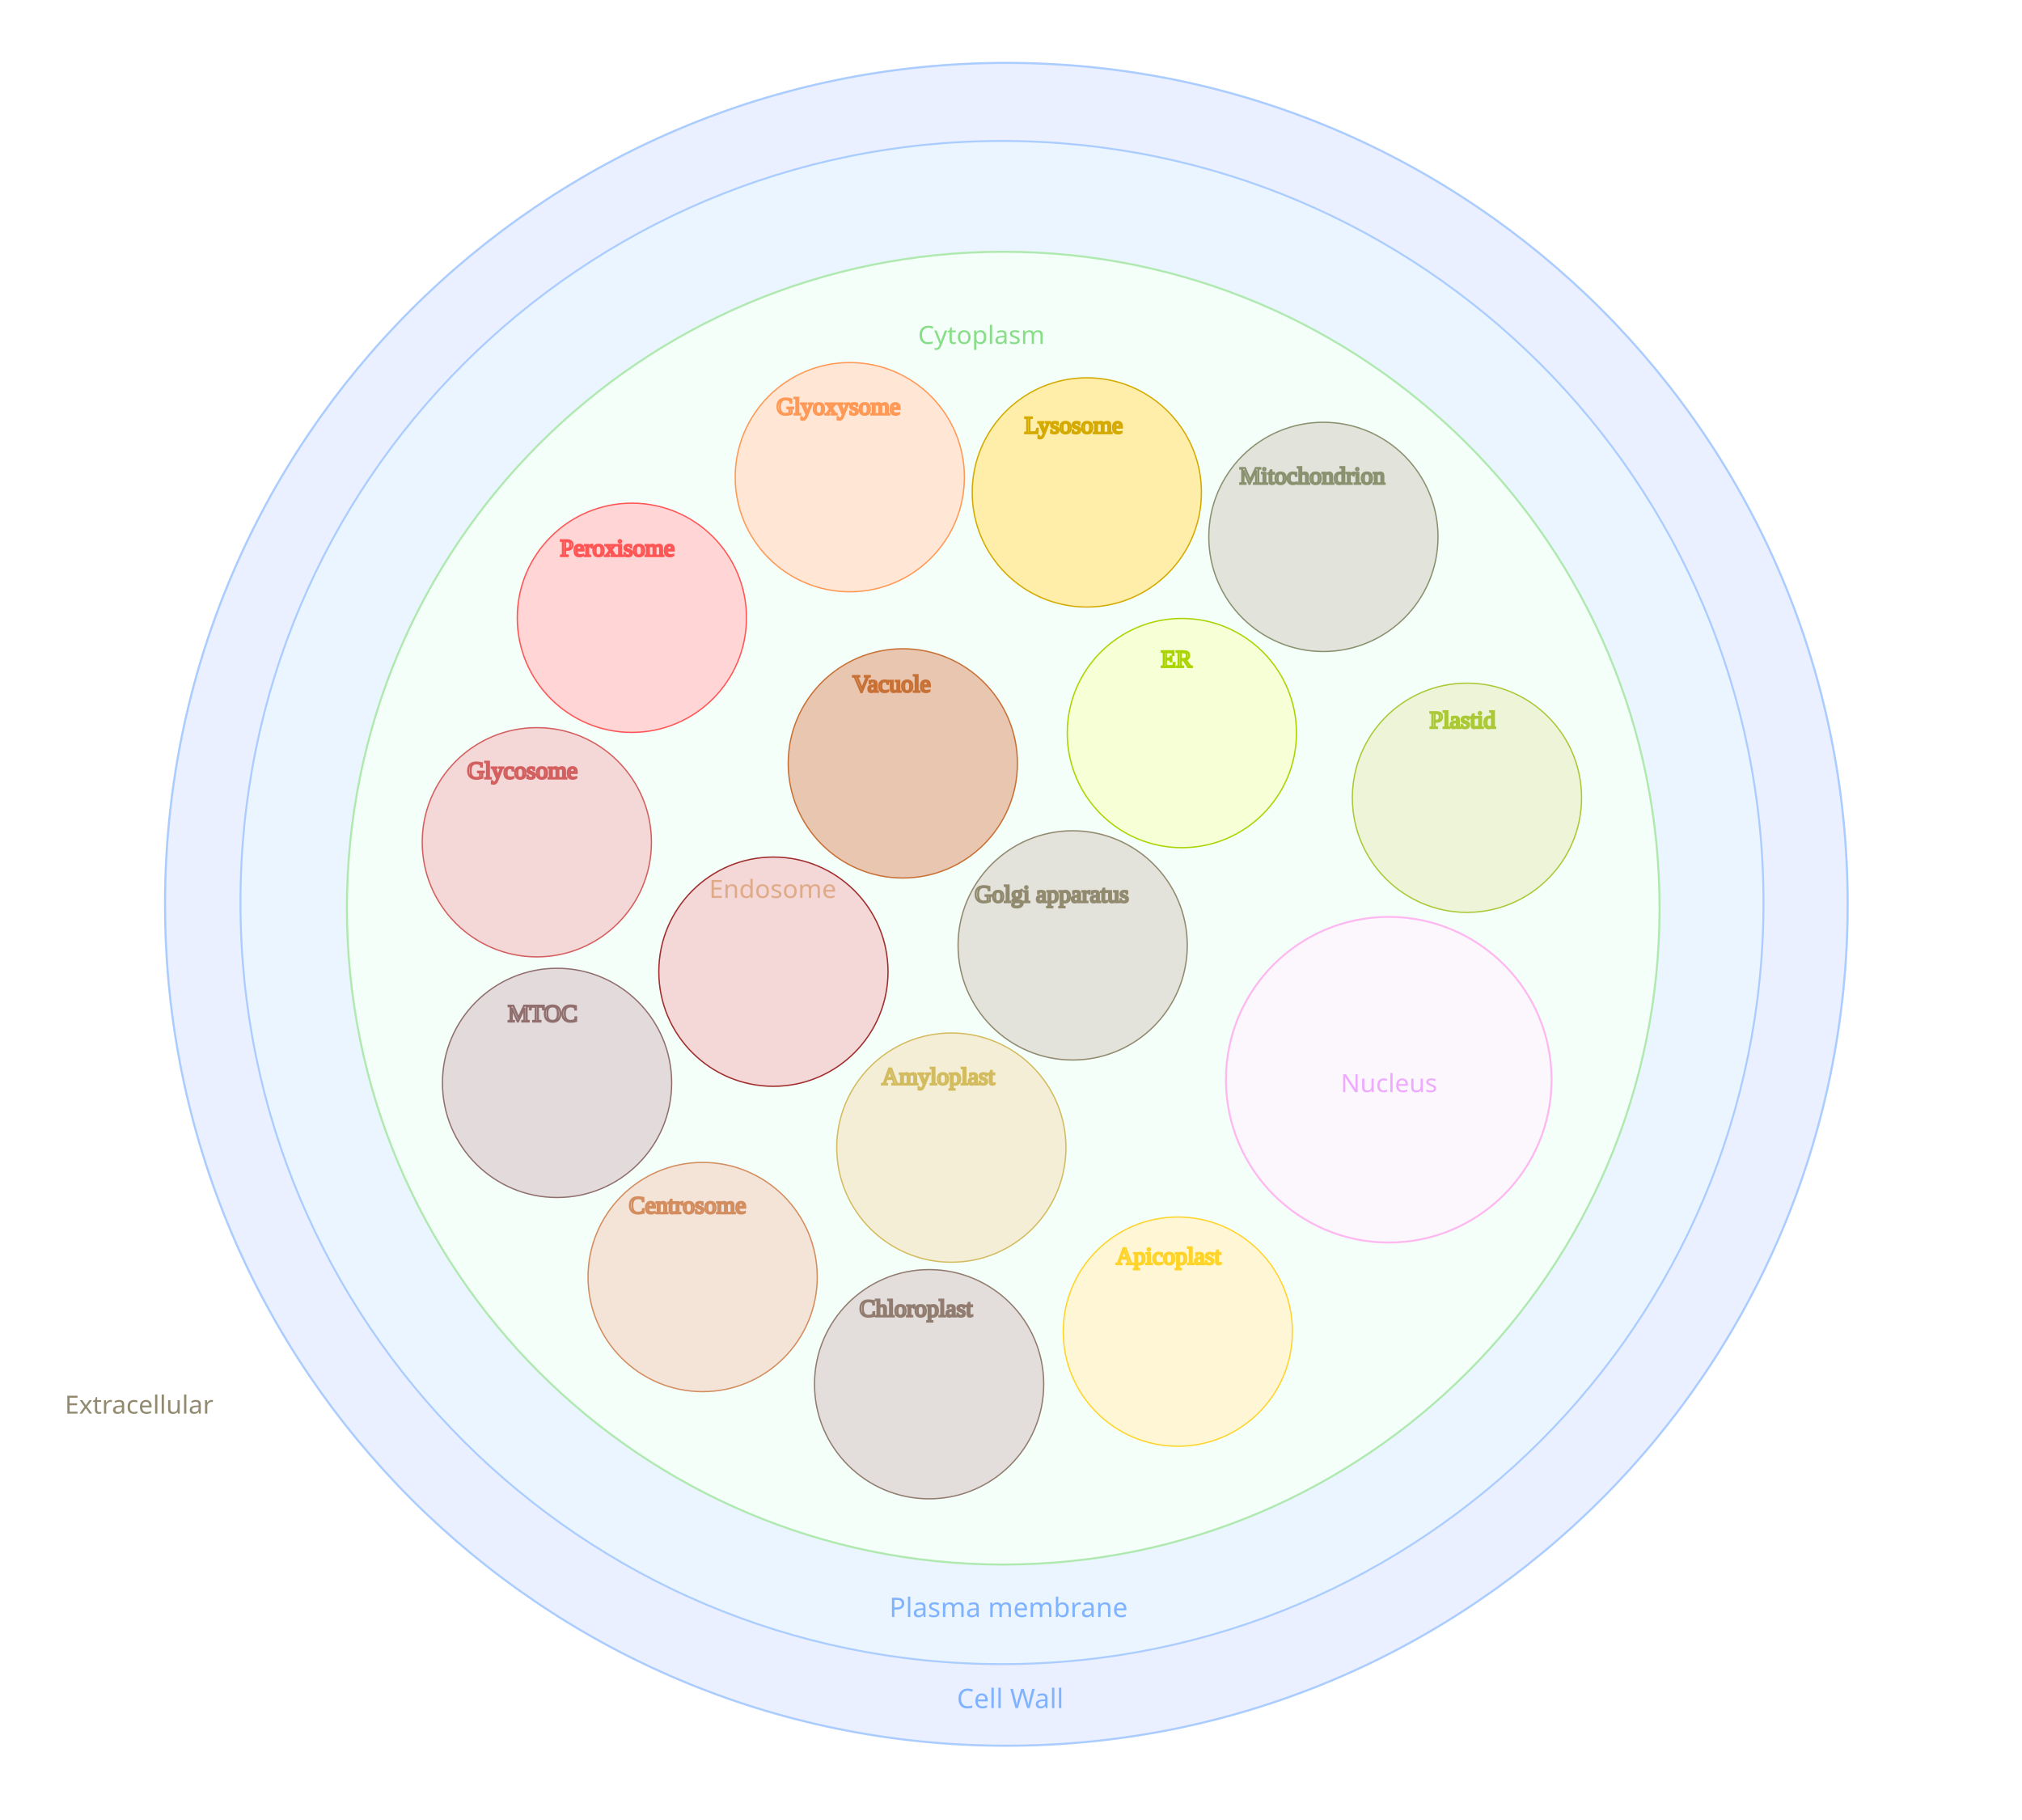
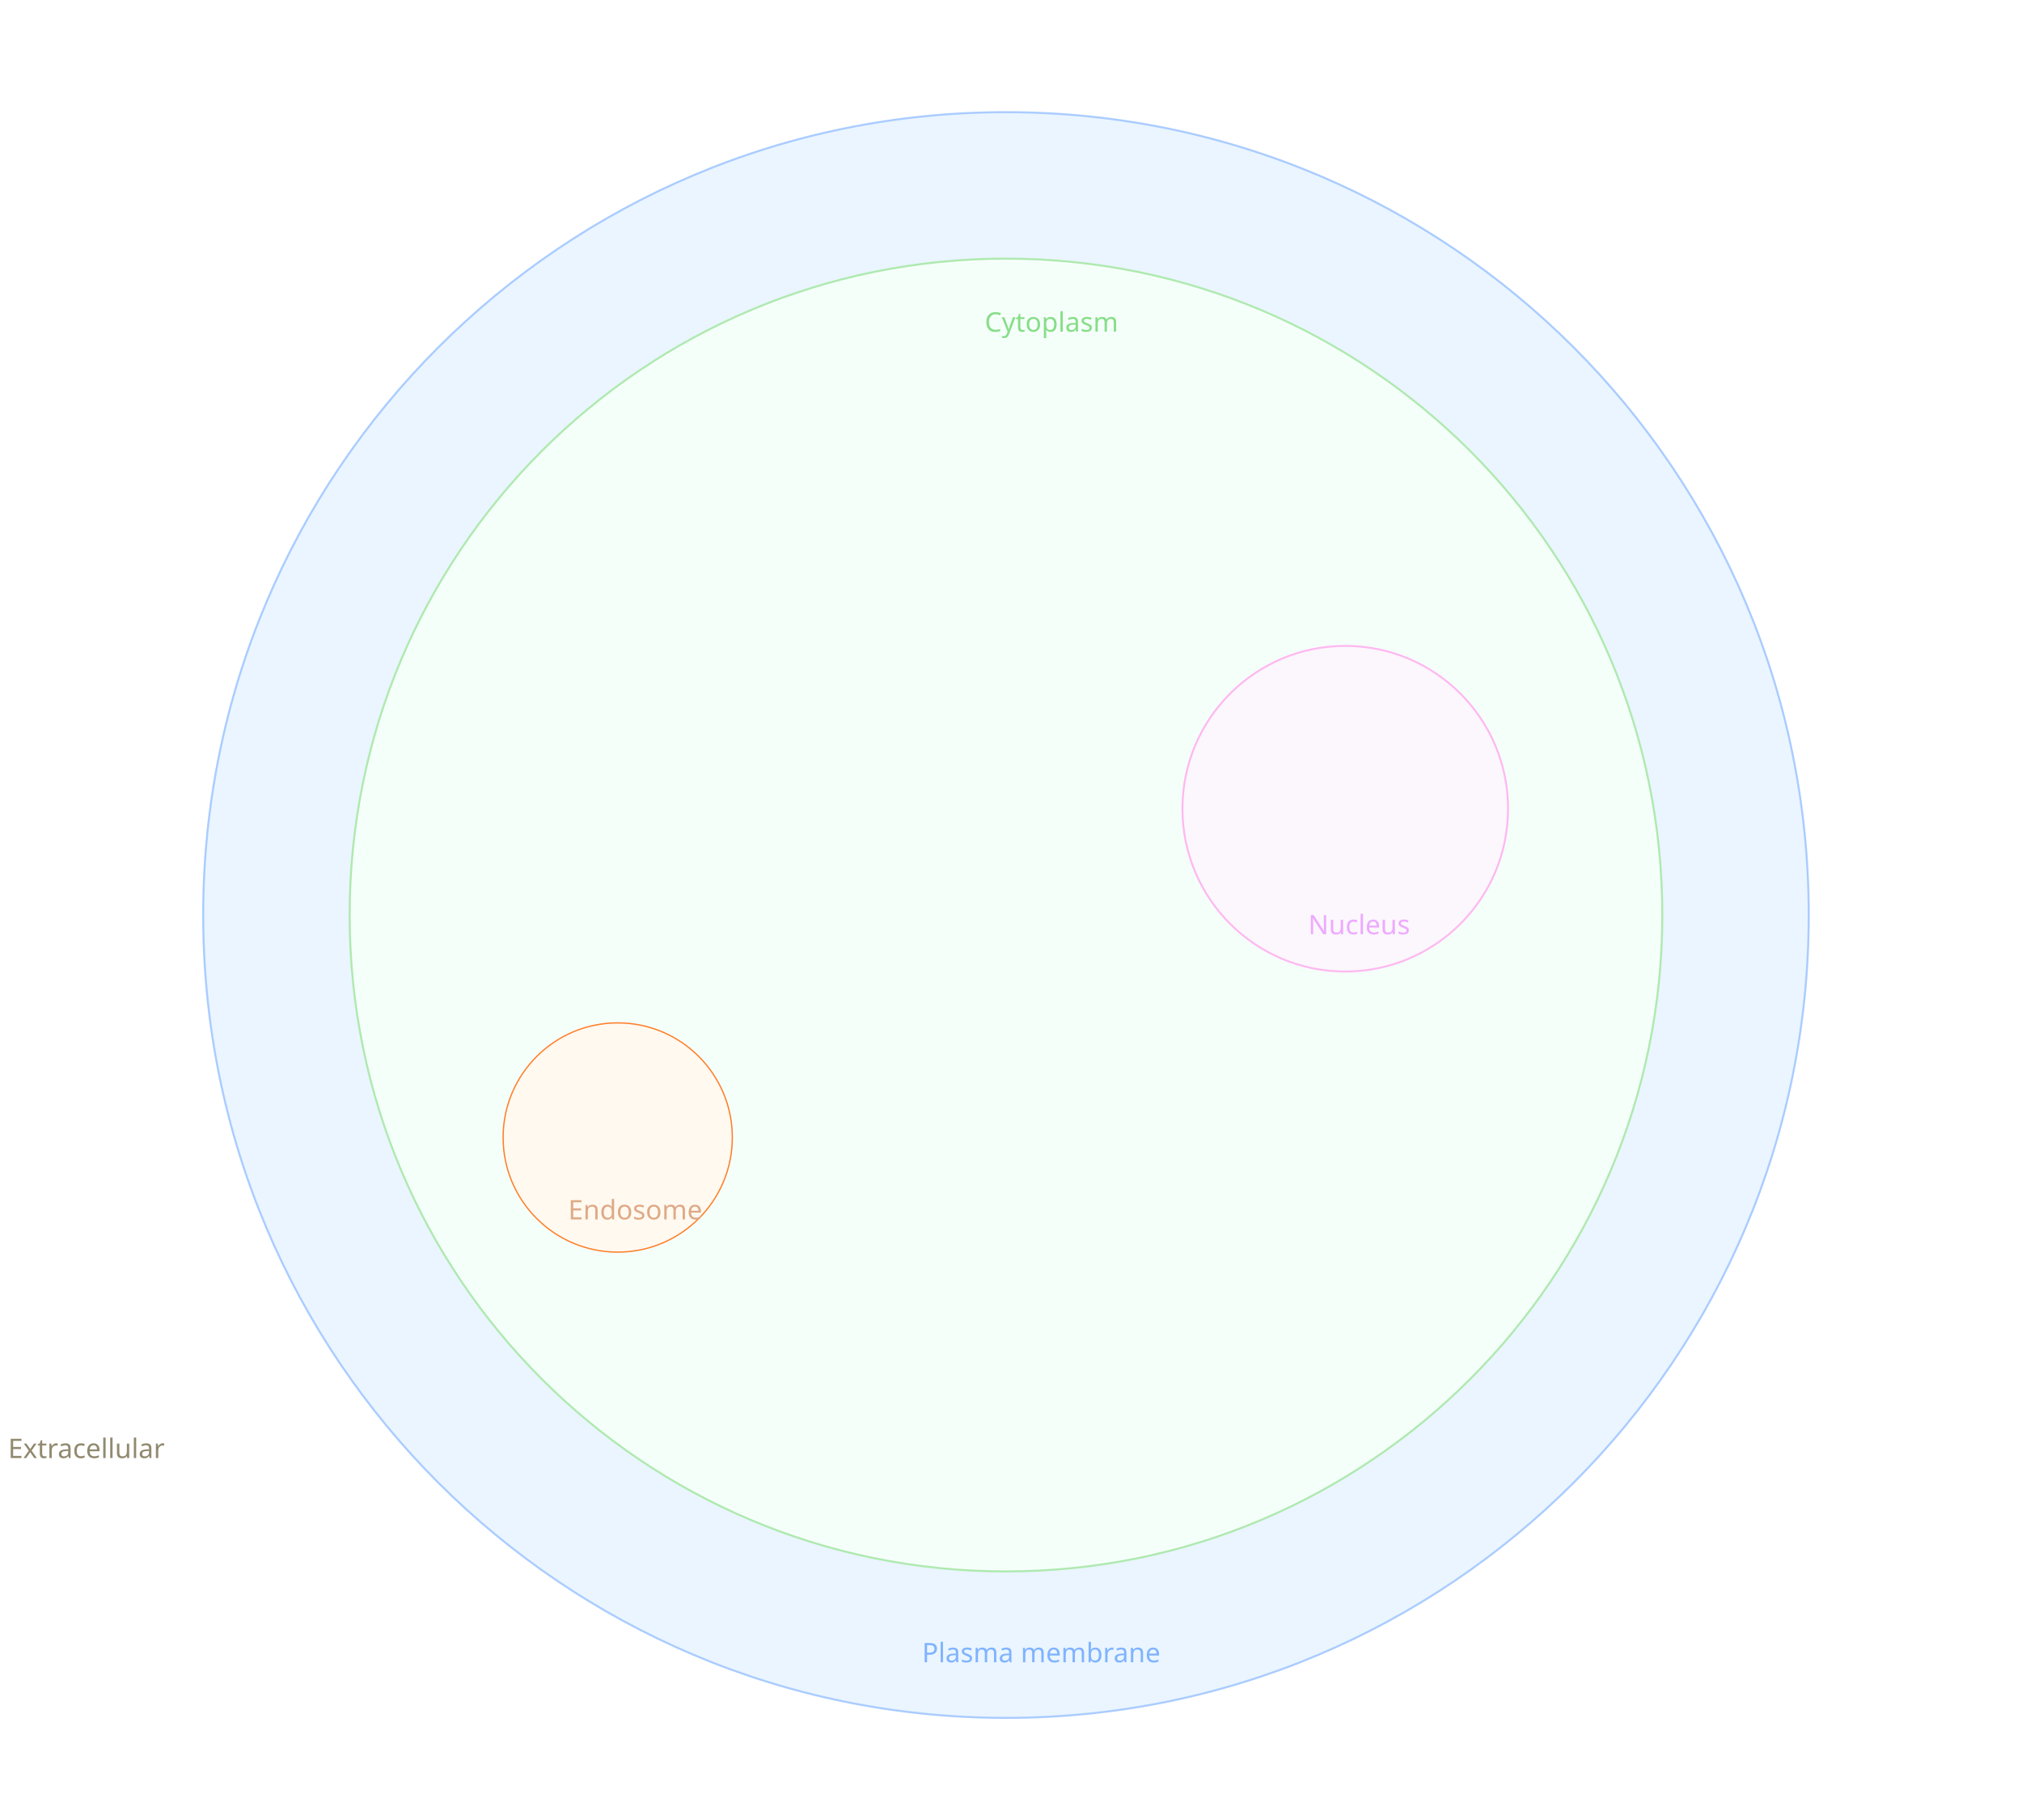
<svg xmlns="http://www.w3.org/2000/svg" width="1000" height="900" viewBox="0 0 1000 900" version="1.1" id="SVGRoot">
  <defs id="defs877" />
  <g id="cell_group" transform="translate(0,100)">
-     <g class="group_component" id="cell_wall_group" transform="translate(-0.585786,-0.242641)">
-       <circle style="fill:#eaf0ff;fill-opacity:1;stroke:#aaccff;stroke-width:1.04;stroke-miterlimit:4;stroke-dasharray:none;stroke-opacity:1" id="cell_wall" cx="498.288" cy="347.431" r="416.084" />
-       <text id="text3970" y="744.917" x="473.814" style="font-style:normal;font-weight:normal;font-size:16px;line-height:1.25;font-family:sans-serif;letter-spacing:0px;word-spacing:0px;fill:#80b3ff;fill-opacity:1;stroke:none" xml:space="preserve">
-         <tspan style="font-style:normal;font-variant:normal;font-weight:normal;font-stretch:normal;font-size:13.333px;font-family:'Ubuntu Condensed';-inkscape-font-specification:'Ubuntu Condensed, ';fill:#80b3ff" y="744.917" x="473.814" id="tspan3968">Cell Wall</tspan>
+     <g id="plasma_membrane_group" class="group_component" transform="translate(97.51193,-47.51193)">
+       <circle r="397.012" cy="400" cx="400" id="plasma_membrane" style="fill:#eaf5ff;fill-opacity:1;stroke:#aaccff;stroke-width:1;stroke-miterlimit:4;stroke-dasharray:none;stroke-opacity:1">
+         </circle>
+       <text xml:space="preserve" style="font-style:normal;font-weight:normal;font-size:16px;line-height:1.25;font-family:sans-serif;letter-spacing:0px;word-spacing:0px;fill:#80b3ff;fill-opacity:1;stroke:none" x="358.488" y="769.512" id="text885">
+         <tspan id="tspan883" x="358.488" y="769.512" style="font-style:normal;font-variant:normal;font-weight:normal;font-stretch:normal;font-size:13.333px;font-family:'Ubuntu Condensed';-inkscape-font-specification:'Ubuntu Condensed, ';fill:#80b3ff">Plasma membrane</tspan>
      </text>
    </g>
-     <g id="plasma_membrane_group" class="group_component" transform="translate(0,-2)">
-       <circle cy="348.318" cx="495.533" id="plasma_membrane" style="fill:#eaf5ff;fill-opacity:1;stroke:#aaccff;stroke-width:0.94;stroke-miterlimit:4;stroke-dasharray:none;stroke-opacity:1" r="376.609" />
-       <text xml:space="preserve" style="font-style:normal;font-weight:normal;font-size:16px;line-height:1.25;font-family:sans-serif;letter-spacing:0px;word-spacing:0px;fill:#80b3ff;fill-opacity:1;stroke:none" x="439.826" y="701.63" id="text885">
-         <tspan id="tspan883" x="439.826" y="701.63" style="font-style:normal;font-variant:normal;font-weight:normal;font-stretch:normal;font-size:13.333px;font-family:'Ubuntu Condensed';-inkscape-font-specification:'Ubuntu Condensed, ';fill:#80b3ff">Plasma membrane</tspan>
-       </text>
-     </g>
-     <g id="cytoplasm_group" class="group_component" style="stroke:#afe9af" transform="translate(96.16652,-50.91169)">
+     <g id="cytoplasm_group" class="group_component" transform="translate(97.51193,-47.51193)" style="stroke:#afe9af">
      <circle r="324.592" cy="400" cx="400" id="cytoplasm" style="opacity:1;fill:#f5fffa;fill-opacity:1;stroke:#afe9af;stroke-width:1;stroke-miterlimit:4;stroke-dasharray:none;stroke-opacity:1">
        </circle>
    </g>
-     <g id="nucleus_group" class="group_component" transform="translate(83,87)">
+     <g id="nucleus_group" class="group_component" transform="translate(61.48603,-47.00544)">
      <circle r="80.524" cy="346.921" cx="603.822" id="nucleus" style="fill:#fbf7fc;fill-opacity:1;stroke:#ffafef;stroke-width:0.953;stroke-miterlimit:4;stroke-dasharray:none;stroke-opacity:0.875" />
-       <text xml:space="preserve" style="font-style:normal;font-weight:normal;font-size:15.034px;line-height:1.25;font-family:sans-serif;letter-spacing:0px;word-spacing:0px;fill:#eeaaff;fill-opacity:1;stroke:none;stroke-width:0.94" x="574.574" y="356.405" id="text889" transform="scale(1.009523,0.9905667)">
-         <tspan id="tspan887" x="574.574" y="356.405" style="font-style:normal;font-variant:normal;font-weight:normal;font-stretch:normal;font-size:12.529px;font-family:'Ubuntu Condensed';-inkscape-font-specification:'Ubuntu Condensed, ';fill:#eeaaff;stroke-width:0.94">Nucleus</tspan>
-       </text>
    </g>
-     <g id="endosome_group" class="group_component" style="fill:#f4d7d7;stroke:#a02c2c" transform="translate(183,-44)">
-       <circle r="56.68" cy="424.5" cx="199.5" id="endosome" style="fill:#f4d7d7;fill-opacity:1;stroke:#a02c2c;stroke-width:0.64;stroke-miterlimit:4;stroke-dasharray:none;stroke-opacity:1" />
-       <text xml:space="preserve" style="font-style:normal;font-weight:normal;font-size:15.034px;line-height:1.25;font-family:sans-serif;letter-spacing:0px;word-spacing:0px;fill:#deaa87;fill-opacity:1;stroke:none;stroke-width:0.94" x="166.104" y="391.731" id="text893" transform="scale(1.009523,0.9905667)">
-         <tspan id="tspan891" x="166.104" y="391.731" style="font-style:normal;font-variant:normal;font-weight:normal;font-stretch:normal;font-size:12.529px;font-family:'Ubuntu Condensed';-inkscape-font-specification:'Ubuntu Condensed, ';fill:#deaa87;stroke-width:0.94">Endosome</tspan>
-       </text>
+     <g id="endosome_group" class="group_component" transform="translate(106,-52)">
+       <circle r="56.68" cy="514.5" cx="199.5" id="endosome" style="fill:#fff9f0;fill-opacity:1;stroke:#ff7f2a;stroke-width:0.64;stroke-miterlimit:4;stroke-dasharray:none;stroke-opacity:1" />
    </g>
-     <g class="group_component" id="glyoxysome_group" style="fill:#ffe6d5;stroke:#ff9955" transform="translate(213,-375)">
-       <circle style="fill:#ffe6d5;fill-opacity:1;stroke:#ff9955;stroke-width:0.64;stroke-miterlimit:4;stroke-dasharray:none;stroke-opacity:1" id="glyoxysome" cx="207.278" cy="510.964" r="56.68" />
-       <text id="text4066" x="171" y="480" style="fill:#ffe6d5;stroke:#ff9955">
-         <tspan id="tspan4070" style="fill:#ffe6d5;stroke:#ff9955">Glyoxysome</tspan>
-       </text>
-     </g>
-     <g id="peroxisome_group" class="group_component" style="fill:#ffd5d5;stroke:#ff5555" transform="translate(113,-309)">
-       <circle r="56.68" cy="514.5" cx="199.5" id="peroxisome" style="fill:#ffd5d5;fill-opacity:1;stroke:#ff5555;stroke-width:0.64;stroke-miterlimit:4;stroke-dasharray:none;stroke-opacity:1" />
-       <text y="484" x="164" id="text4074" style="fill:#ffd5d5;stroke:#ff5555">
-         <tspan id="tspan4072" style="fill:#ffd5d5;stroke:#ff5555">Peroxisome</tspan>
-       </text>
-     </g>
-     <g class="group_component" id="glycosome_group" style="fill:#f4d7d7;stroke:#d35f5f" transform="translate(66,-198)">
-       <circle style="fill:#f4d7d7;fill-opacity:1;stroke:#d35f5f;stroke-width:0.64;stroke-miterlimit:4;stroke-dasharray:none;stroke-opacity:1" id="glycosome" cx="199.5" cy="514.5" r="56.68" />
-       <text id="text4084" x="165" y="483" style="fill:#f4d7d7;stroke:#d35f5f">
-         <tspan id="tspan4082" style="fill:#f4d7d7;stroke:#d35f5f">Glycosome</tspan>
-       </text>
-     </g>
-     <g id="mtoc_group" class="group_component" style="fill:#e3dbdb;stroke:#916f6f" transform="translate(76,-79)">
-       <circle r="56.68" cy="514.5" cx="199.5" id="mtoc" style="fill:#e3dbdb;fill-opacity:1;stroke:#916f6f;stroke-width:0.64;stroke-miterlimit:4;stroke-dasharray:none;stroke-opacity:1" />
-       <text y="484.167" x="175.159" id="text4090" style="fill:#e3dbdb;stroke:#916f6f">
-         <tspan id="tspan4088" style="fill:#e3dbdb;stroke:#916f6f">MTOC</tspan>
-       </text>
-     </g>
-     <g class="group_component" id="centrosome_group" style="fill:#f4e3d7;stroke:#d38d5f" transform="translate(148,17)">
-       <circle style="fill:#f4e3d7;fill-opacity:1;stroke:#d38d5f;stroke-width:0.64;stroke-miterlimit:4;stroke-dasharray:none;stroke-opacity:1" id="centrosome" cx="199.5" cy="514.5" r="56.68" />
-       <text id="text4096" x="163" y="483" style="fill:#f4e3d7;stroke:#d38d5f">
-         <tspan id="tspan4094" style="fill:#f4e3d7;stroke:#d38d5f">Centrosome</tspan>
-       </text>
-     </g>
-     <g id="chloroplast_group" class="group_component" style="fill:#e3dedb;stroke:#917c6f" transform="translate(260,70)">
-       <circle r="56.68" cy="514.5" cx="199.5" id="chloroplast" style="fill:#e3dedb;fill-opacity:1;stroke:#917c6f;stroke-width:0.64;stroke-miterlimit:4;stroke-dasharray:none;stroke-opacity:1" />
-       <text y="481" x="165" id="text4102" style="fill:#e3dedb;stroke:#917c6f">
-         <tspan id="tspan4100" style="fill:#e3dedb;stroke:#917c6f">Chloroplast</tspan>
-       </text>
-     </g>
-     <g class="group_component" id="apicoplast_group" style="fill:#fff6d5;stroke:#ffd42a" transform="translate(383,44)">
-       <circle style="fill:#fff6d5;fill-opacity:1;stroke:#ffd42a;stroke-width:0.64;stroke-miterlimit:4;stroke-dasharray:none;stroke-opacity:1" id="apicoplast" cx="199.5" cy="514.5" r="56.68" />
-       <text id="text4114" x="168.892" y="481.149" style="fill:#fff6d5;stroke:#ffd42a">
-         <tspan id="tspan4112" style="fill:#fff6d5;stroke:#ffd42a">Apicoplast</tspan>
-       </text>
-     </g>
-     <g id="amyloplast_group" class="group_component" style="fill:#f4eed7;stroke:#d3bc5f" transform="translate(271,-47)">
-       <circle r="56.68" cy="514.5" cx="199.5" id="amyloplast" style="fill:#f4eed7;fill-opacity:1;stroke:#d3bc5f;stroke-width:0.64;stroke-miterlimit:4;stroke-dasharray:none;stroke-opacity:1" />
-       <text y="483.297" x="165" id="text4120" style="fill:#f4eed7;stroke:#d3bc5f">
-         <tspan id="tspan4118" style="fill:#f4eed7;stroke:#d3bc5f">Amyloplast</tspan>
-       </text>
-     </g>
-     <g class="group_component" id="vacuole_group" style="fill:#e9c6af;stroke:#c87137" transform="translate(247,-237)">
-       <circle style="fill:#e9c6af;fill-opacity:1;stroke:#c87137;stroke-width:0.64;stroke-miterlimit:4;stroke-dasharray:none;stroke-opacity:1" id="vacuole" cx="199.5" cy="514.5" r="56.68" />
-       <text id="text4134" x="174.675" y="479.149" style="fill:#e9c6af;stroke:#c87137">
-         <tspan id="tspan4132" style="fill:#e9c6af;stroke:#c87137">Vacuole</tspan>
-       </text>
-     </g>
-     <g id="lysosome_group" class="group_component" style="fill:#ffeeaa;stroke:#d4aa00" transform="translate(338,-371)">
-       <circle r="56.68" cy="514.5" cx="199.5" id="lysosome" style="fill:#ffeeaa;fill-opacity:1;stroke:#d4aa00;stroke-width:0.64;stroke-miterlimit:4;stroke-dasharray:none;stroke-opacity:1" />
-       <text y="485.241" x="168.636" id="text4140" style="fill:#ffeeaa;stroke:#d4aa00">
-         <tspan id="tspan4138" style="fill:#ffeeaa;stroke:#d4aa00">Lysosome</tspan>
-       </text>
-     </g>
-     <g class="group_component" id="mitochondrion_group" style="fill:#e2e3db;stroke:#8a916f" transform="translate(455,-349)">
-       <circle style="fill:#e2e3db;fill-opacity:1;stroke:#8a916f;stroke-width:0.64;stroke-miterlimit:4;stroke-dasharray:none;stroke-opacity:1" id="mitochondrion" cx="199.5" cy="514.5" r="56.68" />
-       <text id="text4148" x="158" y="488.297" style="fill:#e2e3db;stroke:#8a916f">
-         <tspan id="tspan4146" style="fill:#e2e3db;stroke:#8a916f">Mitochondrion</tspan>
-       </text>
-     </g>
-     <g id="plastid_group" class="group_component" style="fill:#eef4d7;stroke:#abc837" transform="translate(526,-220)">
-       <circle r="56.68" cy="514.5" cx="199.5" id="plastid" style="fill:#eef4d7;fill-opacity:1;stroke:#abc837;stroke-width:0.64;stroke-miterlimit:4;stroke-dasharray:none;stroke-opacity:1" />
-       <text y="480" x="181" id="text4154" style="fill:#eef4d7;stroke:#abc837">
-         <tspan id="tspan4152" style="fill:#eef4d7;stroke:#abc837">Plastid</tspan>
-       </text>
-     </g>
-     <g class="group_component" id="endoplasmic_reticulum_group" style="fill:#f6ffd5;stroke:#aad400" transform="translate(385,-252)">
-       <circle style="fill:#f6ffd5;fill-opacity:1;stroke:#aad400;stroke-width:0.64;stroke-miterlimit:4;stroke-dasharray:none;stroke-opacity:1" id="endoplasmic_reticulum" cx="199.5" cy="514.5" r="56.68" />
-       <text id="text4160" x="189.161" y="481.884" style="fill:#f6ffd5;stroke:#aad400">
-         <tspan id="tspan4158" style="fill:#f6ffd5;stroke:#aad400">ER</tspan>
-       </text>
-     </g>
-     <g id="golgi_apparatus_group" class="group_component" style="fill:#e3e2db;stroke:#918a6f" transform="translate(331,-147)">
-       <circle r="56.68" cy="514.5" cx="199.5" id="golgi_apparatus" style="fill:#e3e2db;fill-opacity:1;stroke:#918a6f;stroke-width:0.64;stroke-miterlimit:4;stroke-dasharray:none;stroke-opacity:1" />
-       <text y="493.149" x="151" id="text4166" style="fill:#e3e2db;stroke:#918a6f">
-         <tspan id="tspan4164" style="fill:#e3e2db;stroke:#918a6f">Golgi apparatus</tspan>
-       </text>
-     </g>
-     <text xml:space="preserve" style="font-style:normal;font-weight:normal;font-size:15.034px;line-height:1.25;font-family:sans-serif;letter-spacing:0px;word-spacing:0px;fill:#000000;fill-opacity:1;stroke:none;stroke-width:0.94" x="449.732" y="70.736" id="text907" transform="scale(1.009523,0.9905667)">
-       <tspan id="tspan905" x="449.732" y="70.736" style="font-style:normal;font-variant:normal;font-weight:normal;font-stretch:normal;font-size:12.529px;font-family:'Ubuntu Condensed';-inkscape-font-specification:'Ubuntu Condensed, ';fill:#87de87;stroke-width:0.94">Cytoplasm</tspan>
+     <text xml:space="preserve" style="font-style:normal;font-weight:normal;font-size:16px;line-height:1.25;font-family:sans-serif;letter-spacing:0px;word-spacing:0px;fill:#eeaaff;fill-opacity:1;stroke:none" x="647" y="362" id="text889">
+       <tspan id="tspan887" x="647" y="362" style="font-style:normal;font-variant:normal;font-weight:normal;font-stretch:normal;font-size:13.333px;font-family:'Ubuntu Condensed';-inkscape-font-specification:'Ubuntu Condensed, ';fill:#eeaaff">Nucleus</tspan>
    </text>
-     <text xml:space="preserve" style="font-style:normal;font-weight:normal;font-size:15.034px;line-height:1.25;font-family:sans-serif;letter-spacing:0px;word-spacing:0px;fill:#000000;fill-opacity:1;stroke:none;stroke-width:0.94" x="31.761" y="604.751" id="text911" transform="scale(1.009523,0.9905667)">
-       <tspan id="tspan909" x="31.761" y="604.751" style="font-style:normal;font-variant:normal;font-weight:normal;font-stretch:normal;font-size:12.529px;font-family:'Ubuntu Condensed';-inkscape-font-specification:'Ubuntu Condensed, ';fill:#918a6f;stroke-width:0.94">Extracellular</tspan>
+     <text xml:space="preserve" style="font-style:normal;font-weight:normal;font-size:16px;line-height:1.25;font-family:sans-serif;letter-spacing:0px;word-spacing:0px;fill:#deaa87;fill-opacity:1;stroke:none" x="281" y="503" id="text893">
+       <tspan id="tspan891" x="281" y="503" style="font-style:normal;font-variant:normal;font-weight:normal;font-stretch:normal;font-size:13.333px;font-family:'Ubuntu Condensed';-inkscape-font-specification:'Ubuntu Condensed, ';fill:#deaa87">Endosome</tspan>
+     </text>
+     <text xml:space="preserve" style="font-style:normal;font-weight:normal;font-size:16px;line-height:1.25;font-family:sans-serif;letter-spacing:0px;word-spacing:0px;fill:#000000;fill-opacity:1;stroke:none" x="487" y="64" id="text907">
+       <tspan id="tspan905" x="487" y="64" style="font-style:normal;font-variant:normal;font-weight:normal;font-stretch:normal;font-size:13.333px;font-family:'Ubuntu Condensed';-inkscape-font-specification:'Ubuntu Condensed, ';fill:#87de87">Cytoplasm</tspan>
+     </text>
+     <text xml:space="preserve" style="font-style:normal;font-weight:normal;font-size:16px;line-height:1.25;font-family:sans-serif;letter-spacing:0px;word-spacing:0px;fill:#000000;fill-opacity:1;stroke:none" x="4" y="621" id="text911">
+       <tspan id="tspan909" x="4" y="621" style="font-style:normal;font-variant:normal;font-weight:normal;font-stretch:normal;font-size:13.333px;font-family:'Ubuntu Condensed';-inkscape-font-specification:'Ubuntu Condensed, ';fill:#918a6f">Extracellular</tspan>
    </text>
  </g>
</svg>
